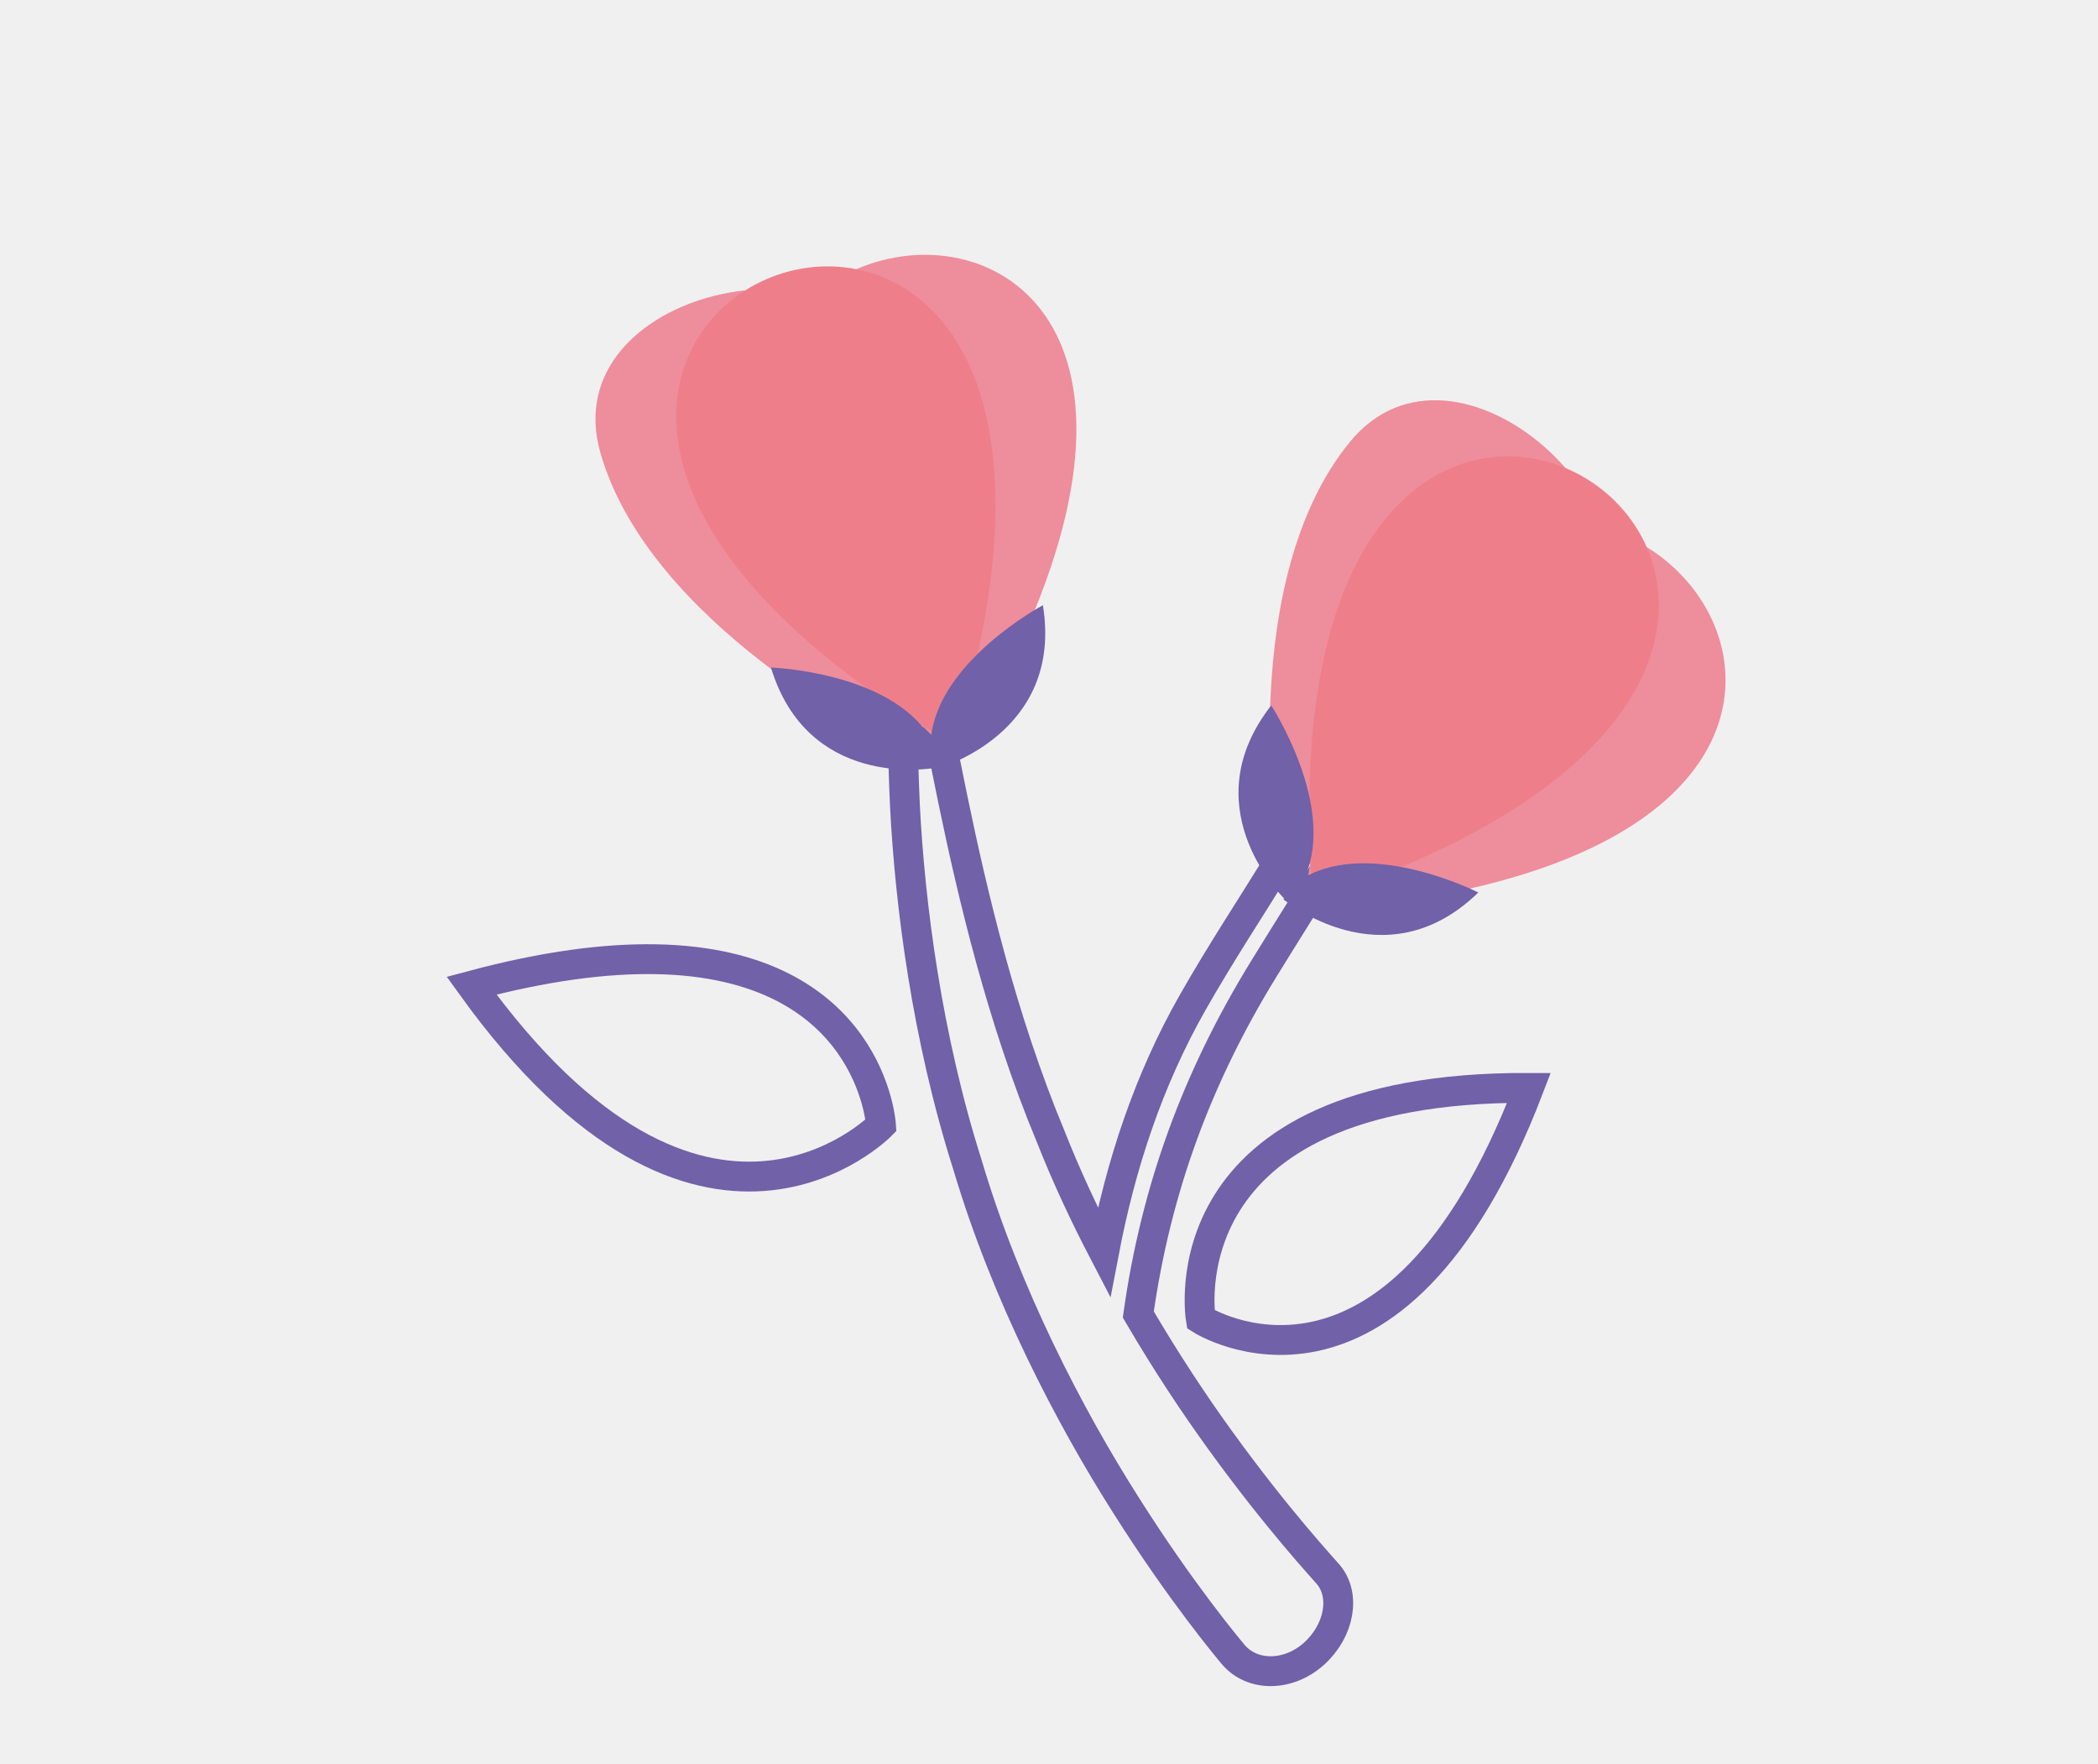
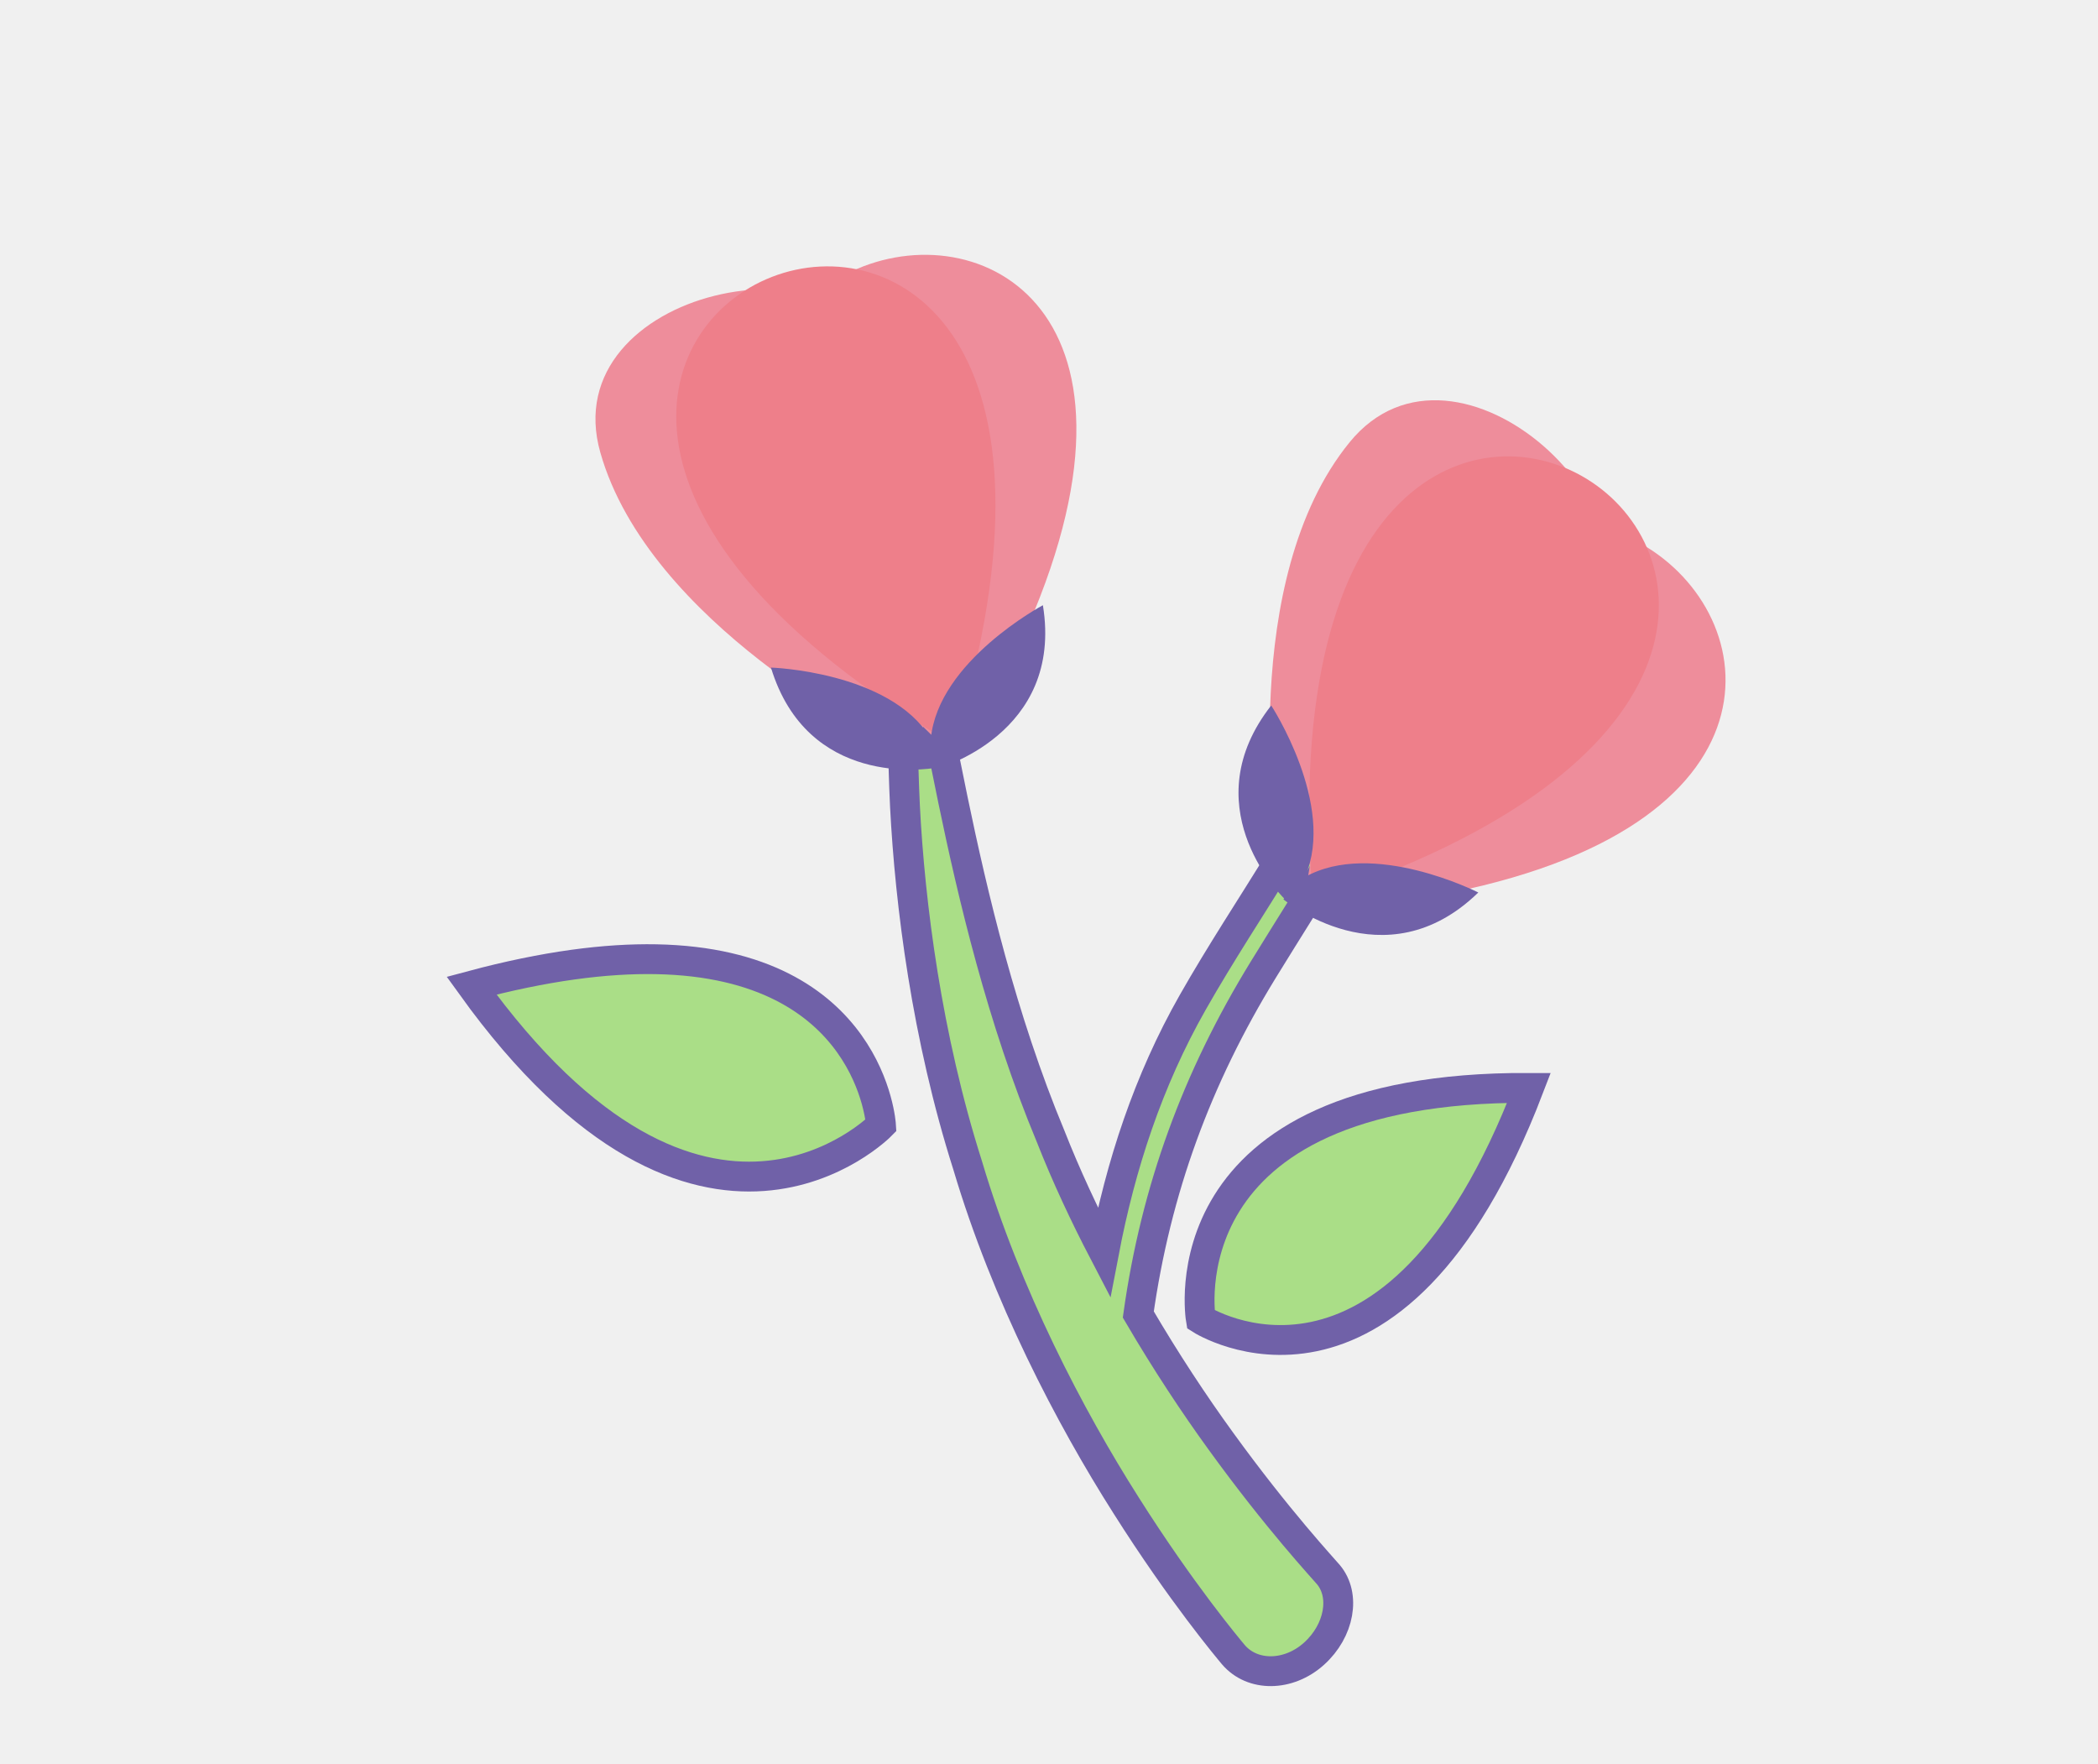
<svg xmlns="http://www.w3.org/2000/svg" version="1.1" id="Ebene_1" x="0px" y="0px" width="87.66px" height="73.7px" viewBox="0 0 87.66 73.7" enable-background="new 0 0 87.66 73.7" xml:space="preserve">
  <defs id="defs27">
    <clipPath clipPathUnits="userSpaceOnUse" id="clipPath3510">
      <path d="m 302.047,656.798 c -7.533,-9.019 0.861,-17.059 0.861,-17.059 l 0,0 c -4.101,8.397 2.43,13.601 8.226,23.906 l 0,0 c 5.22,9.275 -5.659,14.323 -5.659,14.323 l 0,0 c 0,0 9.307,-5.922 -3.428,-21.17" id="path3512" />
    </clipPath>
    <mask maskUnits="userSpaceOnUse" x="0" y="0" width="1" height="1" id="mask3528">
      <g id="g3530">
        <g clip-path="url(#clipPath3518)" id="g3532">
          <g id="g3534">
            <g id="g3536">
              <path d="m -32768,32767 65535,0 0,-65535 -65535,0 0,65535 z" style="fill:url(#linearGradient3522);stroke:none" id="path3538" />
            </g>
          </g>
        </g>
      </g>
    </mask>
    <clipPath clipPathUnits="userSpaceOnUse" id="clipPath3518">
      <path d="m -32768,32767 65535,0 0,-65535 -65535,0 0,65535 z" id="path3520" />
    </clipPath>
    <linearGradient x1="0" y1="0" x2="1" y2="0" gradientUnits="userSpaceOnUse" gradientTransform="matrix(0,38.2287,38.2287,0,305.7302,639.7392)" spreadMethod="pad" id="linearGradient3522">
      <stop style="stop-opacity:1;stop-color:#ffffff" offset="0" id="stop3524" />
      <stop style="stop-opacity:0;stop-color:#ffffff" offset="1" id="stop3526" />
    </linearGradient>
    <clipPath clipPathUnits="userSpaceOnUse" id="clipPath3464">
      <path d="m 292.161,660.832 c -6.554,-9.719 4.235,-21.093 4.235,-21.093 l 0,0 c -6.632,10.382 0.475,16.817 5.728,29.558 l 0,0 c 4.728,11.47 -9.661,17.711 -9.661,17.711 l 0,0 c 0,0 12.471,-7.234 -0.302,-26.176" id="path3466" />
    </clipPath>
    <mask maskUnits="userSpaceOnUse" x="0" y="0" width="1" height="1" id="mask3482">
      <g id="g3484">
        <g clip-path="url(#clipPath3472)" id="g3486">
          <g id="g3488">
            <g id="g3490">
              <path d="m -32768,32767 65535,0 0,-65535 -65535,0 0,65535 z" style="fill:url(#linearGradient3476);stroke:none" id="path3492" />
            </g>
          </g>
        </g>
      </g>
    </mask>
    <clipPath clipPathUnits="userSpaceOnUse" id="clipPath3472">
      <path d="m -32768,32767 65535,0 0,-65535 -65535,0 0,65535 z" id="path3474" />
    </clipPath>
    <linearGradient x1="0" y1="0" x2="1" y2="0" gradientUnits="userSpaceOnUse" gradientTransform="matrix(0,47.2686,47.2686,0,296.5629,639.7392)" spreadMethod="pad" id="linearGradient3476">
      <stop style="stop-opacity:1;stop-color:#ffffff" offset="0" id="stop3478" />
      <stop style="stop-opacity:0;stop-color:#ffffff" offset="1" id="stop3480" />
    </linearGradient>
    <clipPath clipPathUnits="userSpaceOnUse" id="clipPath3376">
      <path d="m 271.453,637.646 c -0.702,0 -1.286,-0.535 -1.349,-1.234 l 0,0 c -0.048,-0.55 -0.072,-1.058 -0.072,-1.553 l 0,0 0,-37.323 c 0,-9.702 7.893,-17.595 17.595,-17.595 l 0,0 18.99,0 c 8.999,0 16.436,6.791 17.468,15.517 l 0,0 c 0.043,-10e-4 0.085,-0.004 0.127,-0.004 l 0,0 0,7.193 0,22.785 0,7.193 0,2.234 c 0,0.495 -0.023,1.003 -0.072,1.553 l 0,0 c -0.061,0.699 -0.647,1.234 -1.348,1.234 l 0,0 -51.339,0 z" id="path3378" />
    </clipPath>
    <clipPath clipPathUnits="userSpaceOnUse" id="clipPath3510-5">
      <path d="m 302.047,656.798 c -7.533,-9.019 0.861,-17.059 0.861,-17.059 l 0,0 c -4.101,8.397 2.43,13.601 8.226,23.906 l 0,0 c 5.22,9.275 -5.659,14.323 -5.659,14.323 l 0,0 c 0,0 9.307,-5.922 -3.428,-21.17" id="path3512-5" />
    </clipPath>
    <clipPath clipPathUnits="userSpaceOnUse" id="clipPath3464-2">
      <path d="m 292.161,660.832 c -6.554,-9.719 4.235,-21.093 4.235,-21.093 l 0,0 c -6.632,10.382 0.475,16.817 5.728,29.558 l 0,0 c 4.728,11.47 -9.661,17.711 -9.661,17.711 l 0,0 c 0,0 12.471,-7.234 -0.302,-26.176" id="path3466-9" />
    </clipPath>
  </defs>
  <g id="g3461" transform="matrix(0.4463456,0,0,0.4463456,12.68425,-7.780085)">
-     <g style="fill:#7061a8;fill-opacity:1" id="g3372" transform="matrix(1.25,0,0,-1.25,-539.4307,893.3666)">
-       <g style="fill:#7061a8;fill-opacity:1" clip-path="url(#clipPath3376)" id="g3374">
-         <g style="fill:#7061a8;fill-opacity:1" id="g3380">
-           <g style="fill:#7061a8;fill-opacity:1" id="g3382">
-             <path id="path3392" style="fill:#7061a8;fill-opacity:1;stroke:none" d="m 271.453,637.646 c -0.702,0 -1.286,-0.535 -1.349,-1.234 l 0,0 c -0.048,-0.55 -0.072,-1.058 -0.072,-1.553 l 0,0 0,-37.323 c 0,-9.702 7.893,-17.595 17.595,-17.595 l 0,0 18.99,0 c 8.999,0 16.436,6.791 17.468,15.517 l 0,0 c 0.043,-10e-4 0.085,-0.004 0.127,-0.004 l 0,0 0,7.193 0,22.785 0,7.193 0,2.234 c 0,0.495 -0.023,1.003 -0.072,1.553 l 0,0 c -0.061,0.699 -0.647,1.234 -1.348,1.234 l 0,0 -51.339,0 z" />
-           </g>
-         </g>
-       </g>
-     </g>
    <g id="g3470" style="fill:#7061a8;fill-opacity:1" transform="matrix(1.25,0,0,-1.25,-312.7424,893.3666)" />
    <g id="g3516" style="fill:#7061a8;fill-opacity:1" transform="matrix(1.25,0,0,-1.25,-312.7424,893.3666)" />
    <g id="g3540" mask="url(#mask3528)" style="fill:#7061a8;fill-opacity:1" transform="matrix(1.25,0,0,-1.25,-312.7424,893.3666)" />
-     <g transform="matrix(1.25,0,0,-1.25,-538.3346,892.6588)" id="g3360" style="fill:#7061a8;fill-opacity:1">
-       <path d="m 323.081,624.007 c 6.03,-0.285 10.852,-5.266 10.852,-11.364 l 0,0 c 0,-6.1 -4.822,-11.08 -10.852,-11.366 l 0,0 0,-7.192 c 9.997,0.289 18.045,8.492 18.045,18.558 l 0,0 c 0,10.064 -8.048,18.267 -18.045,18.557 l 0,0 0,-7.193 z" style="fill:#7061a8;fill-opacity:1;stroke:none" id="path3370" />
-     </g>
-     <g style="fill:#ffffff;fill-opacity:1" id="g10803" transform="matrix(0.9701018,0,0,-1.243196,-444.1167,888.364)">
-       <path id="path10805" style="fill:#ffffff;fill-opacity:1;stroke:none" d="m 319.353,625.03 c 6.03,-0.285 16.016,-5.059 15.868,-12.423 -0.148,-7.364 -9.594,-12.742 -15.789,-13.239 -0.139,-2.395 -0.095,-2.264 -0.069,-4.66 9.997,0.289 21.762,8.518 21.762,17.935 0,9.417 -10.818,16.774 -21.773,17.372 l 0,-4.985 z" />
-     </g>
-     <path d="m -197.044,99.208 c -0.804,0 -1.472,0.6 -1.545,1.383 l 0,0 c -0.055,0.616 -0.082,1.186 -0.082,1.741 l 0,0 0,41.835 c 0,14.852 9.037,20.321 20.146,20.321 l 0,0 c 0,0 8.178,0 21.743,0 13.565,0 20.146,-7.379 20.146,-26.05 l 0,-25.54 0,-8.063 0,-2.504 c 0,-0.555 -0.026,-1.124 -0.082,-1.741 l 0,0 c -0.07,-0.784 -0.741,-1.383 -1.543,-1.383 l 0,0 c -19.894,-0.026 -37.41,0.035 -58.781,0 z" style="fill:#ffffff;fill-opacity:1;stroke:none" id="path10712" />
-     <g id="g4246" transform="matrix(0.4460848,0,0,0.4460848,-193.683,50.30431)">
-       <g transform="matrix(2.80052,0,0,-2.80052,-778.4607,1882.918)" id="g3462" clip-path="url(#clipPath3464-2)" style="fill:#7061a8;fill-opacity:1">
-         <g id="g3496-6" style="fill:#7061a8;fill-opacity:1">
-           <path d="m 292.161,660.832 c -6.554,-9.719 4.235,-21.093 4.235,-21.093 l 0,0 c -6.632,10.382 0.475,16.817 5.728,29.558 l 0,0 c 4.728,11.47 -9.661,17.711 -9.661,17.711 l 0,0 c 0,0 12.471,-7.234 -0.302,-26.176" style="fill:#7061a8;fill-opacity:1;stroke:none" id="path3504-7" />
-         </g>
-       </g>
-       <g style="fill:#7061a8;fill-opacity:1" id="g3506" transform="matrix(2.80052,0,0,-2.80052,-778.4607,1882.918)">
-         <g style="fill:#7061a8;fill-opacity:1" clip-path="url(#clipPath3510-5)" id="g3508">
-           <g style="opacity:1;fill:#7061a8;fill-opacity:1" id="g3514">
-             <g style="fill:#7061a8;fill-opacity:1" id="g3516-0" />
-             <g id="g3542" style="fill:#7061a8;fill-opacity:1">
-               <path d="m 302.047,656.798 c -7.533,-9.019 0.861,-17.059 0.861,-17.059 l 0,0 c -4.101,8.397 2.43,13.601 8.226,23.906 l 0,0 c 5.22,9.275 -5.659,14.323 -5.659,14.323 l 0,0 c 0,0 9.307,-5.922 -3.428,-21.17" style="fill:#7061a8;fill-opacity:1;stroke:none" id="path3550" />
-             </g>
-           </g>
-         </g>
-       </g>
-     </g>
    <g id="g3414" transform="matrix(0.6234144,0,0,0.6234144,175.1579,65.9989)">
-       <path id="path2642" d="m -228.045,66.128 c -7.466,-0.138 -16.577,0.986 -27.699,3.969 34.743,48.292 61.485,20.973 61.485,20.973 0,0 -1.434,-24.345 -33.786,-24.942 z" style="fill:none;fill-opacity:1;fill-rule:nonzero;stroke:#7061a8;stroke-width:4.481;stroke-miterlimit:4;stroke-dasharray:none;stroke-opacity:1" />
-       <path id="path2650" d="m -96.964,85.447 c -55.221,-0.23 -49.272,34.757 -49.272,34.757 0,0 28.884,18.475 49.272,-34.757 z" style="fill:none;fill-opacity:1;fill-rule:nonzero;stroke:#7061a8;stroke-width:4.481;stroke-miterlimit:4;stroke-dasharray:none;stroke-opacity:1" />
-       <path id="path2658" d="m -189.525,18.541 c -1.232,0.112 -1.829,9.843 -1.138,24.596 0.756,14.711 3.266,34.625 9.421,53.971 5.783,19.464 15.381,37.812 23.774,51.013 8.385,13.26 15.407,21.573 16.099,22.413 2.871,3.383 8.301,3.325 12.13,-0.123 3.828,-3.447 4.786,-8.775 2.14,-11.898 -0.653,-0.79 -7.588,-8.214 -16.129,-20.024 -3.961,-5.455 -8.243,-11.918 -12.397,-19.013 2.639,-18.756 8.784,-35.507 18.755,-51.757 7.489,-12.207 15.331,-23.823 20.86,-37.111 1.638,-3.94 -4.764,-5.641 -6.38,-1.759 -6.511,15.649 -16.723,29.088 -25.052,43.741 -6.702,11.788 -10.828,24.438 -13.337,37.562 -2.909,-5.585 -5.655,-11.436 -8.03,-17.473 -7.326,-17.584 -11.708,-36.296 -14.646,-50.466 -2.873,-14.201 -4.736,-23.796 -6.069,-23.673 z" style="fill:none;fill-opacity:1;fill-rule:nonzero;stroke:#7061a8;stroke-width:4.481;stroke-miterlimit:4;stroke-dasharray:none;stroke-opacity:1" />
+       <path id="path2642" d="m -228.045,66.128 c -7.466,-0.138 -16.577,0.986 -27.699,3.969 34.743,48.292 61.485,20.973 61.485,20.973 0,0 -1.434,-24.345 -33.786,-24.942 z" style="fill:#aade87;fill-opacity:1;fill-rule:nonzero;stroke:#7061a8;stroke-width:4.481;stroke-miterlimit:4;stroke-dasharray:none;stroke-opacity:1" />
+       <path id="path2650" d="m -96.964,85.447 c -55.221,-0.23 -49.272,34.757 -49.272,34.757 0,0 28.884,18.475 49.272,-34.757 z" style="fill:#aade87;fill-opacity:1;fill-rule:nonzero;stroke:#7061a8;stroke-width:4.481;stroke-miterlimit:4;stroke-dasharray:none;stroke-opacity:1" />
+       <path id="path2658" d="m -189.525,18.541 c -1.232,0.112 -1.829,9.843 -1.138,24.596 0.756,14.711 3.266,34.625 9.421,53.971 5.783,19.464 15.381,37.812 23.774,51.013 8.385,13.26 15.407,21.573 16.099,22.413 2.871,3.383 8.301,3.325 12.13,-0.123 3.828,-3.447 4.786,-8.775 2.14,-11.898 -0.653,-0.79 -7.588,-8.214 -16.129,-20.024 -3.961,-5.455 -8.243,-11.918 -12.397,-19.013 2.639,-18.756 8.784,-35.507 18.755,-51.757 7.489,-12.207 15.331,-23.823 20.86,-37.111 1.638,-3.94 -4.764,-5.641 -6.38,-1.759 -6.511,15.649 -16.723,29.088 -25.052,43.741 -6.702,11.788 -10.828,24.438 -13.337,37.562 -2.909,-5.585 -5.655,-11.436 -8.03,-17.473 -7.326,-17.584 -11.708,-36.296 -14.646,-50.466 -2.873,-14.201 -4.736,-23.796 -6.069,-23.673 z" style="fill:#aade87;fill-opacity:1;fill-rule:nonzero;stroke:#7061a8;stroke-width:4.481;stroke-miterlimit:4;stroke-dasharray:none;stroke-opacity:1" />
      <path d="m -134.889,48.133 c 0,0 -5.926,-38.874 10.992,-59.629 16.072,-19.727 49.58,11.516 35.866,29.075 -13.095,16.772 -42.786,44.371 -46.858,30.554" style="fill:#ee8d9b;fill-opacity:1;fill-rule:nonzero;stroke:none" id="path2666" />
      <path d="m -130.866,58.988 c 15.691,-127.006 134.484,-9.065 0.025,0 0.177,-0.165 0.297,-0.33 0.479,-0.493 -0.182,0.162 -0.339,0.322 -0.504,0.493" style="fill:#ee8d9b;fill-opacity:1;fill-rule:nonzero;stroke:none" id="path2670" />
      <path d="m -129.416,57.171 c -10.015,-127.578 121.73,-39.552 0.028,0.004 0.129,-0.171 0.232,-0.378 0.37,-0.577 -0.137,0.199 -0.272,0.392 -0.398,0.571" style="fill:#ee7f8a;fill-opacity:1;fill-rule:nonzero;stroke:none" id="path2674" />
      <path id="path2678" d="m -135.668,28.024 c -11.599,14.823 0.844,27.877 1.947,28.985 l -0.118,0.123 c 0,0 15.175,12.701 29.27,-1.024 0,0 -15.884,-8.083 -26.067,-2.297 l -0.241,0.249 0.311,-0.372 c 4.643,-10.754 -5.102,-25.664 -5.102,-25.664 z" style="fill:#7061a8;fill-opacity:1;fill-rule:nonzero;stroke:none" />
      <path d="m -193.872,33.235 c 0,0 -35.242,-17.444 -42.537,-43.206 -6.942,-24.479 37.863,-34.01 44.385,-12.703 6.226,20.349 11.807,60.5 -1.848,55.91" style="fill:#ee8d9b;fill-opacity:1;fill-rule:nonzero;stroke:none" id="path2686" />
      <path d="m -182.681,36.167 c -95.027,-85.707 69.719,-115.367 0.02,-0.02 -0.031,-0.241 -0.104,-0.434 -0.126,-0.678 0.022,0.244 0.067,0.465 0.106,0.697" style="fill:#ee8d9b;fill-opacity:1;fill-rule:nonzero;stroke:none" id="path2690" />
      <path d="m -183.335,33.935 c -110.248,-64.969 37.432,-122.397 0.022,-0.013 -0.065,-0.202 -0.176,-0.409 -0.266,-0.633 0.09,0.224 0.176,0.44 0.244,0.647" style="fill:#ee7f8a;fill-opacity:1;fill-rule:nonzero;stroke:none" id="path2694" />
      <path id="path2698" d="m -169.952,12.971 c 0,0 -15.73,8.38 -16.825,20.041 l 0.074,0.389 -0.14,-0.521 c -6.144,-9.973 -23.944,-10.546 -23.944,-10.546 5.484,18 23.303,15.305 24.855,15.035 l 0.031,0.162 c 0,0 19.109,-5.145 15.95,-24.561 z" style="fill:#7061a8;fill-opacity:1;fill-rule:nonzero;stroke:none" />
    </g>
  </g>
</svg>
